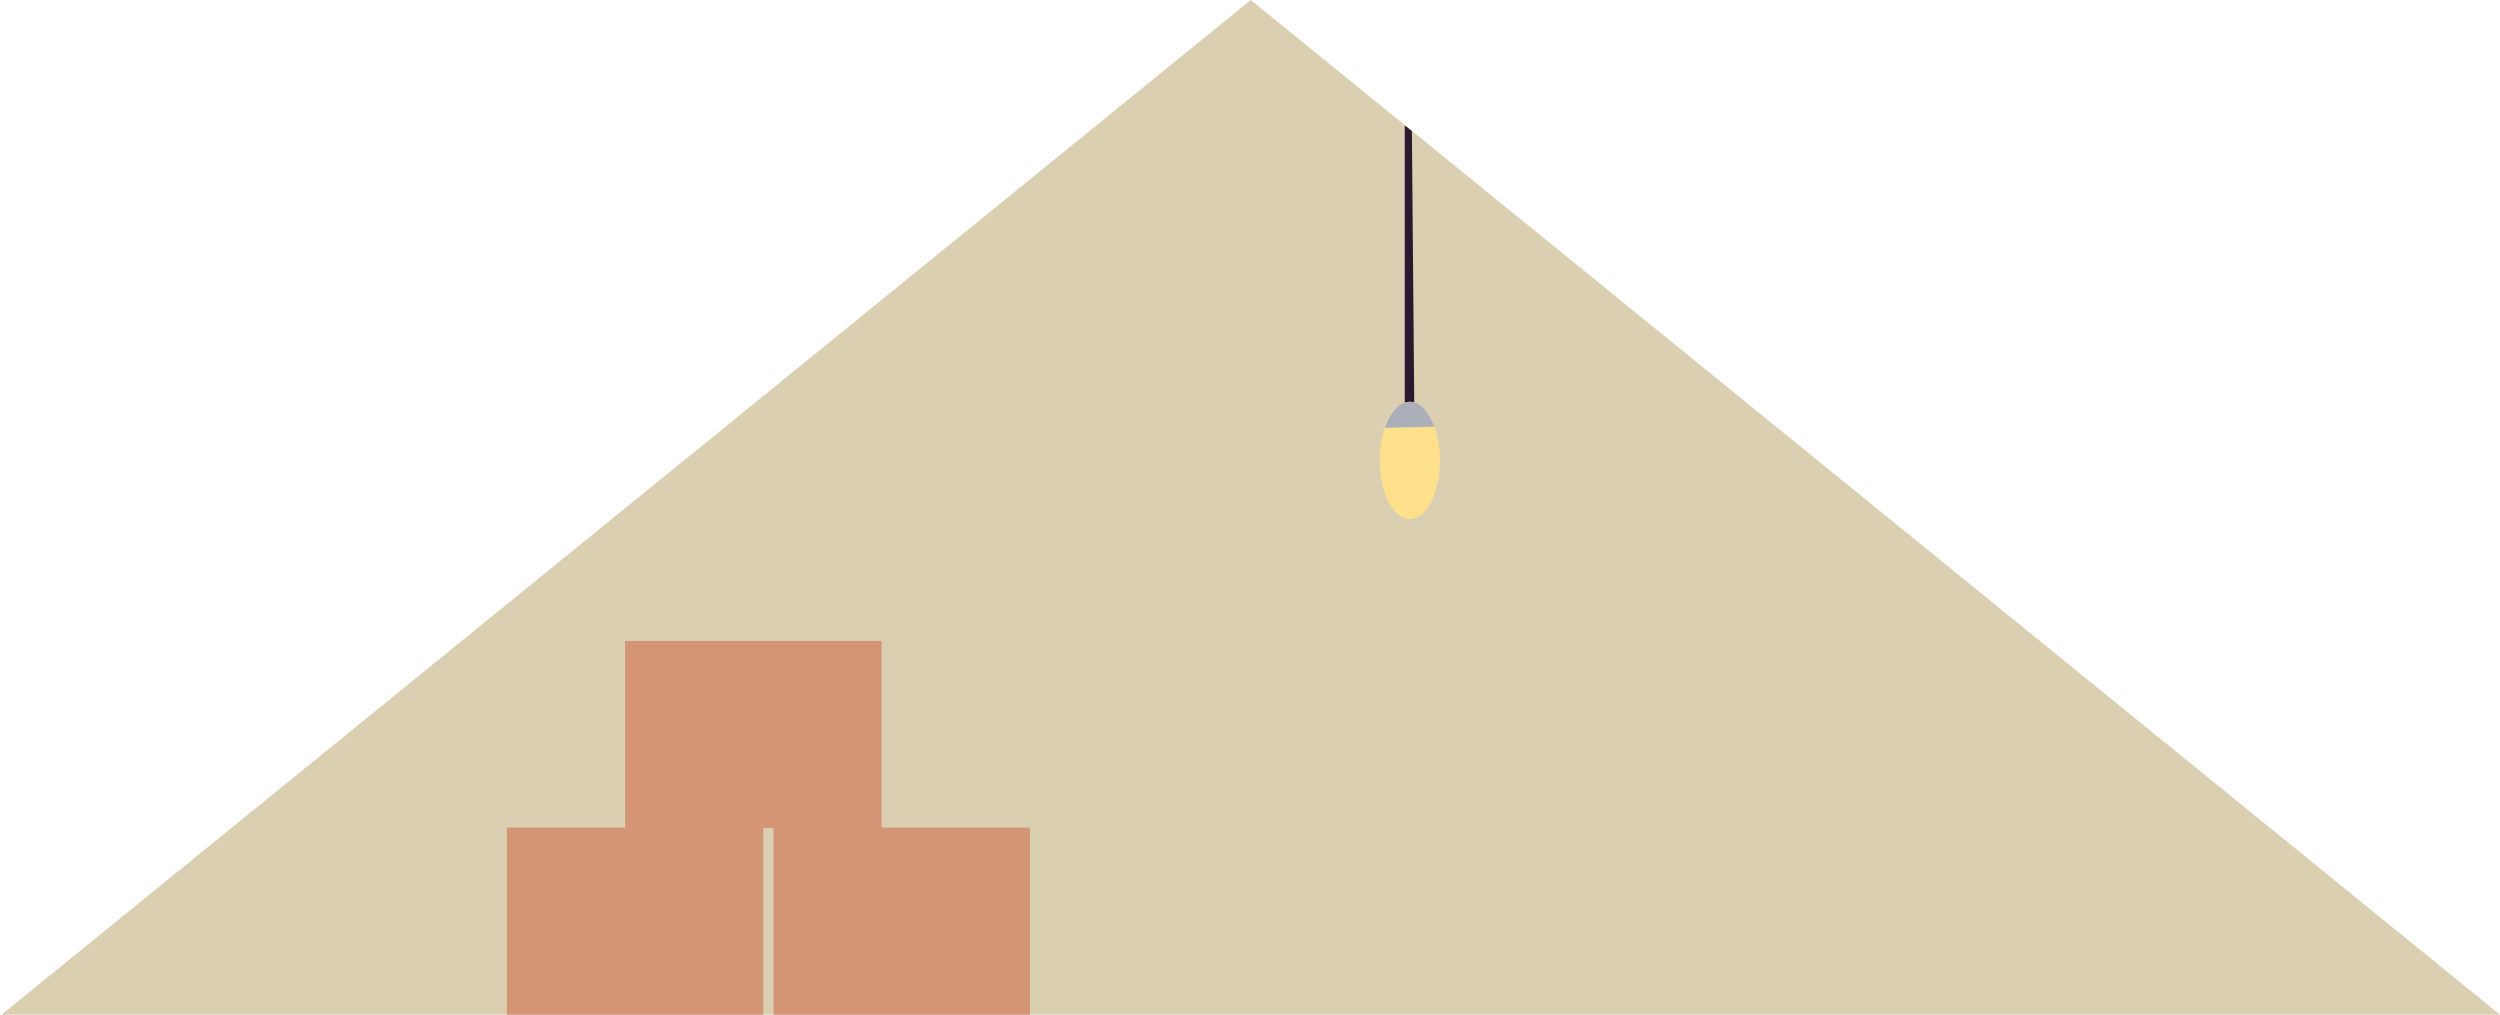
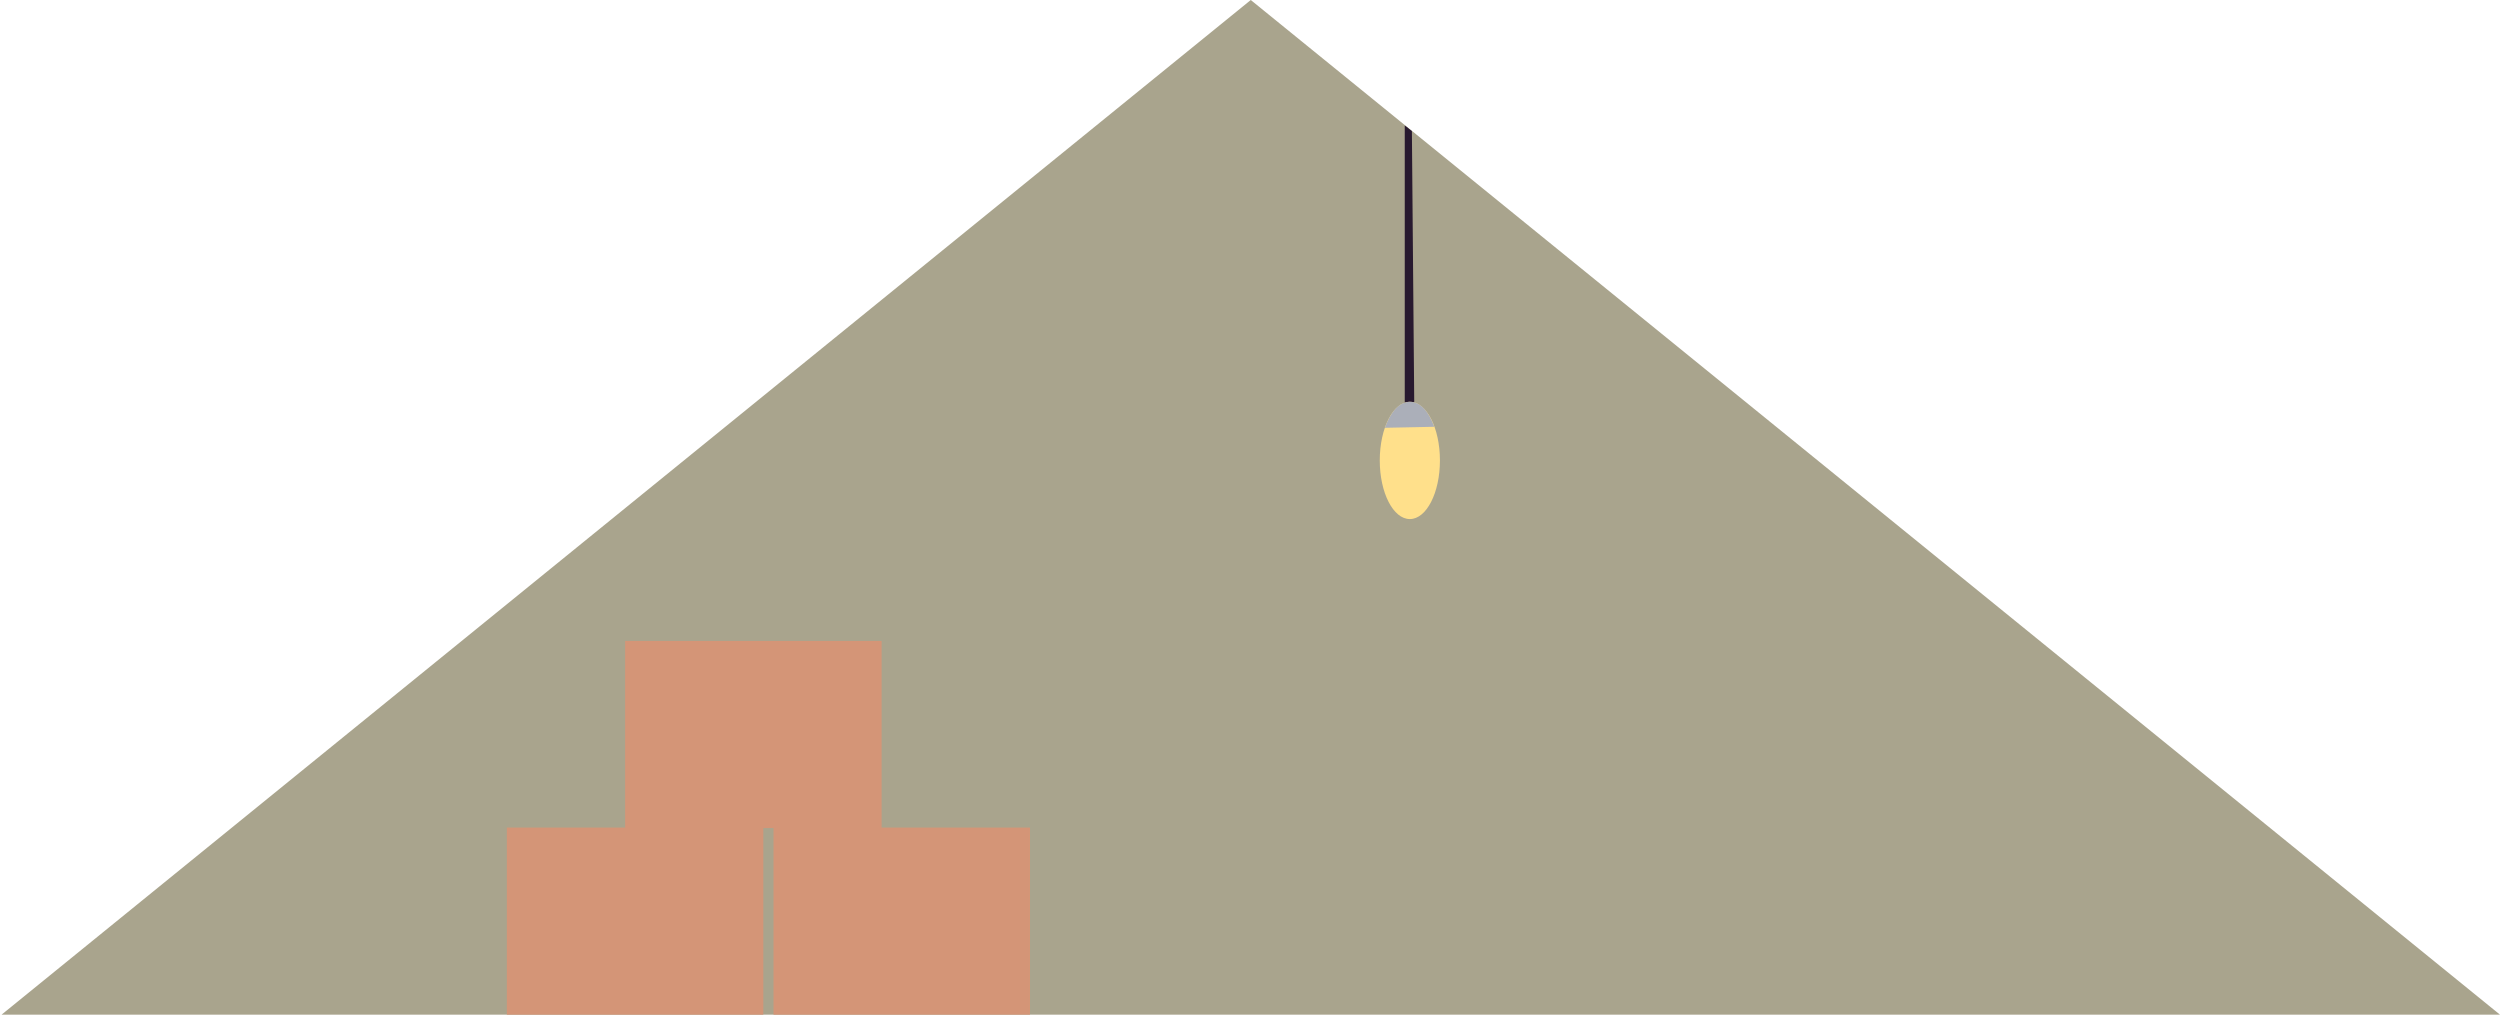
<svg xmlns="http://www.w3.org/2000/svg" id="Layer_1" version="1.1" viewBox="0 0 490.3 199">
  <defs>
    <style>
      .st0 {
        fill: #ffe08b;
      }

      .st1 {
        fill: #d49577;
      }

      .st2 {
        fill: #abafb9;
      }

      .st3 {
-         fill: #28192f;
+         fill: #a9a48d;
      }

      .st4 {
-         fill: #dbcfb1;
+         fill: #28192f;
      }
    </style>
  </defs>
-   <polygon class="st4" points="245.3 0 .3 199 490.3 199 245.3 0" />
+   <polygon class="st3" points="245.3 0 .3 199 490.3 199 245.3 0" />
  <rect class="st1" x="99.4" y="162.3" width="50.3" height="36.7" />
  <rect class="st1" x="151.7" y="162.3" width="50.3" height="36.7" />
  <rect class="st1" x="122.6" y="125.7" width="50.3" height="36.7" />
-   <polygon class="st3" points="275.5 24.6 276.9 25.7 277.4 83.7 275.5 83.7 275.5 24.6" />
+   <polygon class="st4" points="275.5 24.6 276.9 25.7 277.4 83.7 275.5 83.7 275.5 24.6" />
  <ellipse class="st0" cx="276.5" cy="90.3" rx="5.9" ry="11.5" />
  <path class="st2" d="M271.6,83.9c1.1-3.1,2.8-5.1,4.9-5.1s3.7,1.9,4.8,4.9" />
</svg>
